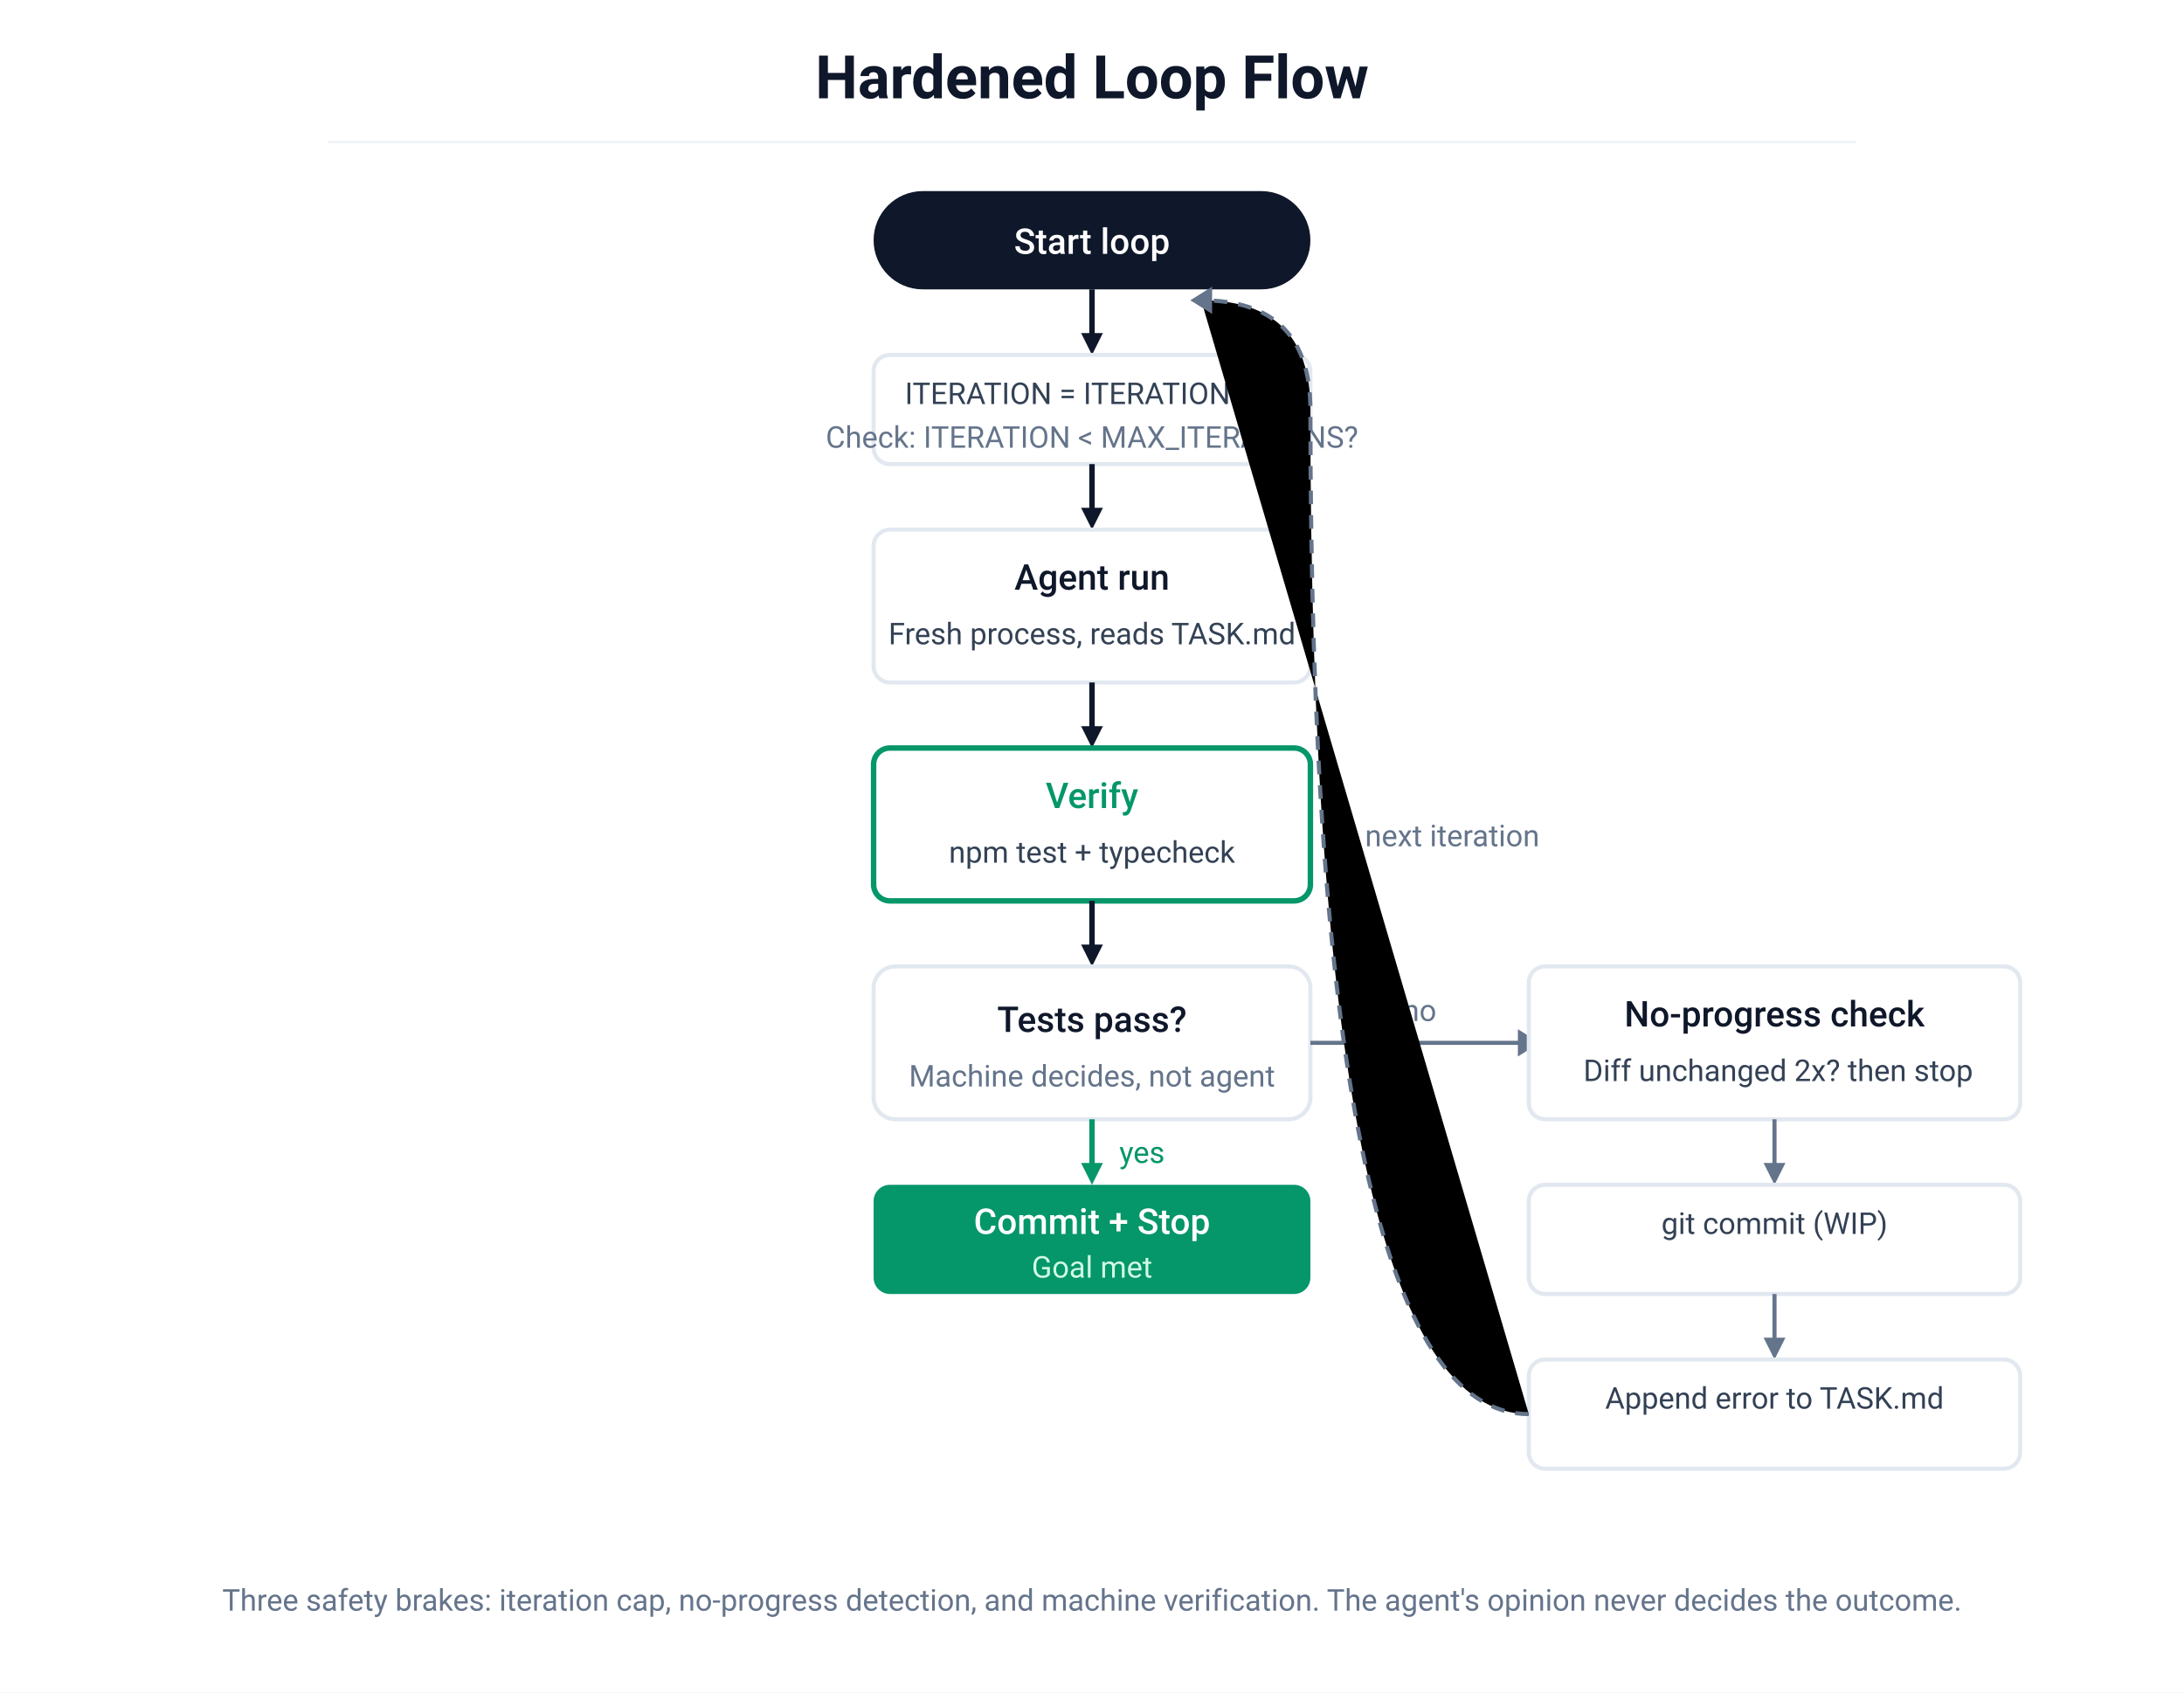
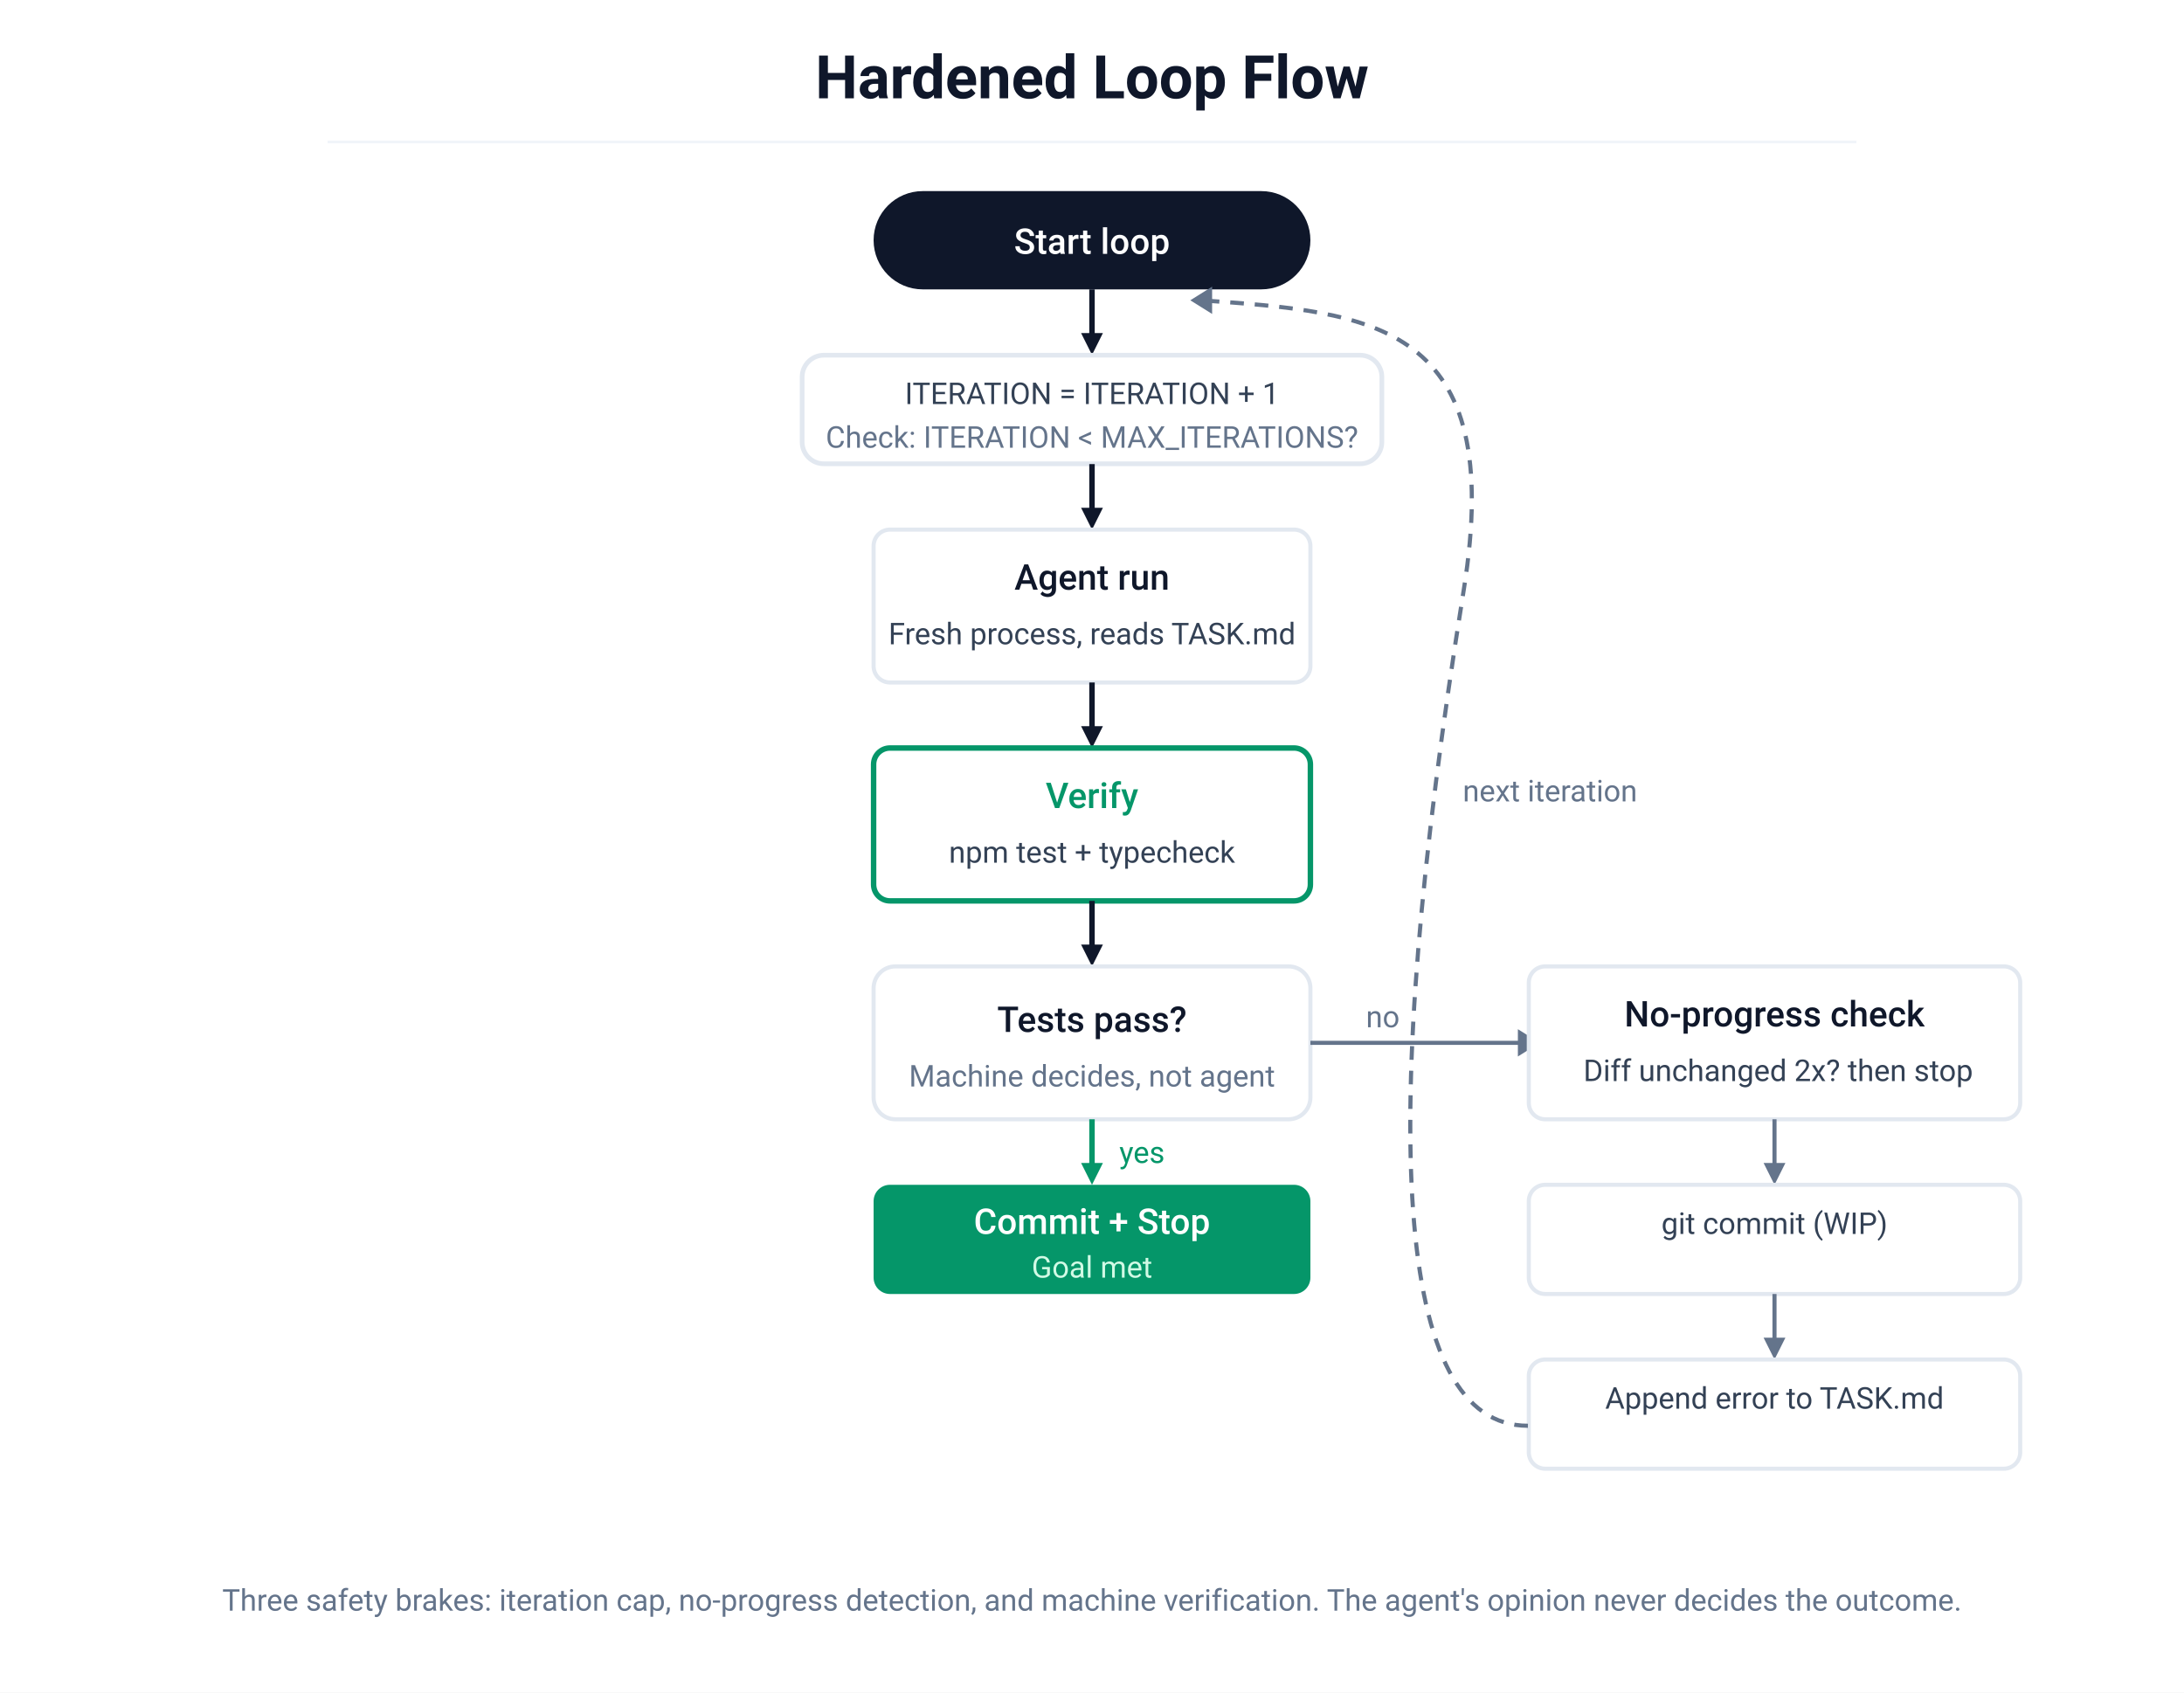
- <svg xmlns="http://www.w3.org/2000/svg" viewBox="0 0 800 620" width="800" height="620">
-   <style>
+ <svg xmlns="http://www.w3.org/2000/svg" viewBox="0 0 800 620" width="800" height="620" version="1.1" id="svg20">
+   <defs id="defs20" />
+   <style id="style1">
    .title { font-family: -apple-system,'Segoe UI',Roboto,Helvetica,Arial,sans-serif; font-size:22px; font-weight:700; }
    .header { font-family: -apple-system,'Segoe UI',Roboto,Helvetica,Arial,sans-serif; font-size:11px; font-weight:600; letter-spacing:0.5px; text-transform:uppercase; }
    .body { font-family: -apple-system,'Segoe UI',Roboto,Helvetica,Arial,sans-serif; font-size:13px; font-weight:500; }
    .sub { font-family: -apple-system,'Segoe UI',Roboto,Helvetica,Arial,sans-serif; font-size:11px; font-weight:400; }
    .caption { font-family: -apple-system,'Segoe UI',Roboto,Helvetica,Arial,sans-serif; font-size:11px; font-weight:400; }
  </style>
-   <rect width="800" height="620" fill="#ffffff" />
-   <text x="400" y="36" class="title" fill="#0f172a" text-anchor="middle">Hardened Loop Flow</text>
-   <line x1="120" y1="52" x2="680" y2="52" stroke="#f1f5f9" stroke-width="1" />
-   <rect x="320" y="70" width="160" height="36" rx="18" fill="#0f172a" />
-   <text x="400" y="93" class="body" fill="#ffffff" text-anchor="middle">Start loop</text>
-   <line x1="400" y1="106" x2="400" y2="126" stroke="#0f172a" stroke-width="2" />
-   <polygon points="400,130 396,122 404,122" fill="#0f172a" />
-   <rect x="320" y="130" width="160" height="40" rx="6" fill="#ffffff" stroke="#e2e8f0" stroke-width="1.5" />
-   <text x="400" y="148" class="sub" fill="#334155" text-anchor="middle">ITERATION = ITERATION + 1</text>
-   <text x="400" y="164" class="sub" fill="#64748b" text-anchor="middle">Check: ITERATION &lt; MAX_ITERATIONS?</text>
-   <line x1="400" y1="170" x2="400" y2="190" stroke="#0f172a" stroke-width="2" />
-   <polygon points="400,194 396,186 404,186" fill="#0f172a" />
-   <rect x="320" y="194" width="160" height="56" rx="6" fill="#ffffff" stroke="#e2e8f0" stroke-width="1.5" />
-   <text x="400" y="216" class="body" fill="#0f172a" text-anchor="middle">Agent run</text>
-   <text x="400" y="236" class="sub" fill="#334155" text-anchor="middle">Fresh process, reads TASK.md</text>
-   <line x1="400" y1="250" x2="400" y2="270" stroke="#0f172a" stroke-width="2" />
-   <polygon points="400,274 396,266 404,266" fill="#0f172a" />
-   <rect x="320" y="274" width="160" height="56" rx="6" fill="#ffffff" stroke="#059669" stroke-width="2" />
-   <text x="400" y="296" class="body" fill="#059669" text-anchor="middle">Verify</text>
-   <text x="400" y="316" class="sub" fill="#334155" text-anchor="middle">npm test + typecheck</text>
-   <line x1="400" y1="330" x2="400" y2="350" stroke="#0f172a" stroke-width="2" />
-   <polygon points="400,354 396,346 404,346" fill="#0f172a" />
-   <rect x="320" y="354" width="160" height="56" rx="8" fill="#ffffff" stroke="#e2e8f0" stroke-width="1.5" />
-   <text x="400" y="378" class="body" fill="#0f172a" text-anchor="middle">Tests pass?</text>
-   <text x="400" y="398" class="sub" fill="#64748b" text-anchor="middle">Machine decides, not agent</text>
-   <line x1="400" y1="410" x2="400" y2="430" stroke="#059669" stroke-width="2" />
-   <polygon points="400,434 396,426 404,426" fill="#059669" />
-   <text x="410" y="426" class="sub" fill="#059669">yes</text>
-   <rect x="320" y="434" width="160" height="40" rx="6" fill="#059669" />
-   <text x="400" y="452" class="body" fill="#ffffff" text-anchor="middle">Commit + Stop</text>
-   <text x="400" y="468" class="sub" fill="#d1fae5" text-anchor="middle">Goal met</text>
-   <line x1="480" y1="382" x2="560" y2="382" stroke="#64748b" stroke-width="1.5" />
-   <polygon points="564,382 556,377 556,387" fill="#64748b" />
-   <text x="520" y="374" class="sub" fill="#64748b" text-anchor="middle">no</text>
-   <rect x="560" y="354" width="180" height="56" rx="6" fill="#ffffff" stroke="#e2e8f0" stroke-width="1.5" />
-   <text x="650" y="376" class="body" fill="#0f172a" text-anchor="middle">No-progress check</text>
-   <text x="580" y="396" class="sub" fill="#334155">Diff unchanged 2x? then stop</text>
-   <line x1="650" y1="410" x2="650" y2="430" stroke="#64748b" stroke-width="1.5" />
-   <polygon points="650,434 646,426 654,426" fill="#64748b" />
-   <rect x="560" y="434" width="180" height="40" rx="6" fill="#ffffff" stroke="#e2e8f0" stroke-width="1.5" />
-   <text x="650" y="452" class="sub" fill="#334155" text-anchor="middle">git commit (WIP)</text>
-   <line x1="650" y1="474" x2="650" y2="494" stroke="#64748b" stroke-width="1.5" />
-   <polygon points="650,498 646,490 654,490" fill="#64748b" />
-   <rect x="560" y="498" width="180" height="40" rx="6" fill="#ffffff" stroke="#e2e8f0" stroke-width="1.5" />
-   <text x="650" y="516" class="sub" fill="#334155" text-anchor="middle">Append error to TASK.md</text>
-   <path d="M 560 518 Q 480 518 480 150 Q 480 110 440 110" stroke="#64748b" stroke-width="1.5" stroke-dasharray="5,4" />
-   <polygon points="436,110 444,105 444,115" fill="#64748b" />
-   <text x="500" y="310" class="sub" fill="#64748b">next iteration</text>
-   <text x="400" y="590" class="caption" fill="#64748b" text-anchor="middle">Three safety brakes: iteration cap, no-progress detection, and machine verification. The agent's opinion never decides the outcome.</text>
+   <rect width="800" height="620" fill="#ffffff" id="rect1" />
+   <text x="400" y="36" class="title" fill="#0f172a" text-anchor="middle" id="text1">Hardened Loop Flow</text>
+   <line x1="120" y1="52" x2="680" y2="52" stroke="#f1f5f9" stroke-width="1" id="line1" />
+   <rect x="320" y="70" width="160" height="36" rx="18" fill="#0f172a" id="rect2" />
+   <text x="400" y="93" class="body" fill="#ffffff" text-anchor="middle" id="text2">Start loop</text>
+   <line x1="400" y1="106" x2="400" y2="126" stroke="#0f172a" stroke-width="2" id="line2" />
+   <polygon points="400,130 396,122 404,122" fill="#0f172a" id="polygon2" />
+   <rect x="293.827" y="130.112" width="212.347" height="39.777" rx="7.963" fill="#ffffff" stroke="#e2e8f0" stroke-width="1.723" id="rect3" />
+   <text x="400" y="148" class="sub" fill="#334155" text-anchor="middle" id="text3">ITERATION = ITERATION + 1</text>
+   <text x="400" y="164" class="sub" fill="#64748b" text-anchor="middle" id="text4">Check: ITERATION &lt; MAX_ITERATIONS?</text>
+   <line x1="400" y1="170" x2="400" y2="190" stroke="#0f172a" stroke-width="2" id="line4" />
+   <polygon points="400,194 396,186 404,186" fill="#0f172a" id="polygon4" />
+   <rect x="320" y="194" width="160" height="56" rx="6" fill="#ffffff" stroke="#e2e8f0" stroke-width="1.5" id="rect4" />
+   <text x="400" y="216" class="body" fill="#0f172a" text-anchor="middle" id="text5">Agent run</text>
+   <text x="400" y="236" class="sub" fill="#334155" text-anchor="middle" id="text6">Fresh process, reads TASK.md</text>
+   <line x1="400" y1="250" x2="400" y2="270" stroke="#0f172a" stroke-width="2" id="line6" />
+   <polygon points="400,274 396,266 404,266" fill="#0f172a" id="polygon6" />
+   <rect x="320" y="274" width="160" height="56" rx="6" fill="#ffffff" stroke="#059669" stroke-width="2" id="rect6" />
+   <text x="400" y="296" class="body" fill="#059669" text-anchor="middle" id="text7">Verify</text>
+   <text x="400" y="316" class="sub" fill="#334155" text-anchor="middle" id="text8">npm test + typecheck</text>
+   <line x1="400" y1="330" x2="400" y2="350" stroke="#0f172a" stroke-width="2" id="line8" />
+   <polygon points="400,354 396,346 404,346" fill="#0f172a" id="polygon8" />
+   <rect x="320" y="354" width="160" height="56" rx="8" fill="#ffffff" stroke="#e2e8f0" stroke-width="1.5" id="rect8" />
+   <text x="400" y="378" class="body" fill="#0f172a" text-anchor="middle" id="text9">Tests pass?</text>
+   <text x="400" y="398" class="sub" fill="#64748b" text-anchor="middle" id="text10">Machine decides, not agent</text>
+   <line x1="400" y1="410" x2="400" y2="430" stroke="#059669" stroke-width="2" id="line10" />
+   <polygon points="400,434 396,426 404,426" fill="#059669" id="polygon10" />
+   <text x="410" y="426" class="sub" fill="#059669" id="text11">yes</text>
+   <rect x="320" y="434" width="160" height="40" rx="6" fill="#059669" id="rect11" />
+   <text x="400" y="452" class="body" fill="#ffffff" text-anchor="middle" id="text12">Commit + Stop</text>
+   <text x="400" y="468" class="sub" fill="#d1fae5" text-anchor="middle" id="text13">Goal met</text>
+   <line x1="480" y1="382" x2="560" y2="382" stroke="#64748b" stroke-width="1.5" id="line13" />
+   <polygon points="564,382 556,377 556,387" fill="#64748b" id="polygon13" />
+   <text x="506.529" y="376.3" class="sub" fill="#64748b" text-anchor="middle" id="text14">no</text>
+   <rect x="560" y="354" width="180" height="56" rx="6" fill="#ffffff" stroke="#e2e8f0" stroke-width="1.5" id="rect14" />
+   <text x="650" y="376" class="body" fill="#0f172a" text-anchor="middle" id="text15">No-progress check</text>
+   <text x="580" y="396" class="sub" fill="#334155" id="text16">Diff unchanged 2x? then stop</text>
+   <line x1="650" y1="410" x2="650" y2="430" stroke="#64748b" stroke-width="1.5" id="line16" />
+   <polygon points="650,434 646,426 654,426" fill="#64748b" id="polygon16" />
+   <rect x="560" y="434" width="180" height="40" rx="6" fill="#ffffff" stroke="#e2e8f0" stroke-width="1.5" id="rect16" />
+   <text x="650" y="452" class="sub" fill="#334155" text-anchor="middle" id="text17">git commit (WIP)</text>
+   <line x1="650" y1="474" x2="650" y2="494" stroke="#64748b" stroke-width="1.5" id="line17" />
+   <polygon points="650,498 646,490 654,490" fill="#64748b" id="polygon17" />
+   <rect x="560" y="498" width="180" height="40" rx="6" fill="#ffffff" stroke="#e2e8f0" stroke-width="1.5" id="rect17" />
+   <text x="650" y="516" class="sub" fill="#334155" text-anchor="middle" id="text18">Append error to TASK.md</text>
+   <path d="m 559.672,522.271 c -48.908,0 -55.352,-107.798 -23.516,-306.082 15.748,-98.084 -33.064,-101.782 -96.156,-106.189" stroke="#64748b" stroke-width="1.51" stroke-dasharray="5, 4" id="path18" style="fill:none" />
+   <polygon points="436,110 444,105 444,115" fill="#64748b" id="polygon18" />
+   <text x="535.813" y="293.572" class="sub" fill="#64748b" id="text19">next iteration</text>
+   <text x="400" y="590" class="caption" fill="#64748b" text-anchor="middle" id="text20">Three safety brakes: iteration cap, no-progress detection, and machine verification. The agent's opinion never decides the outcome.</text>
</svg>
